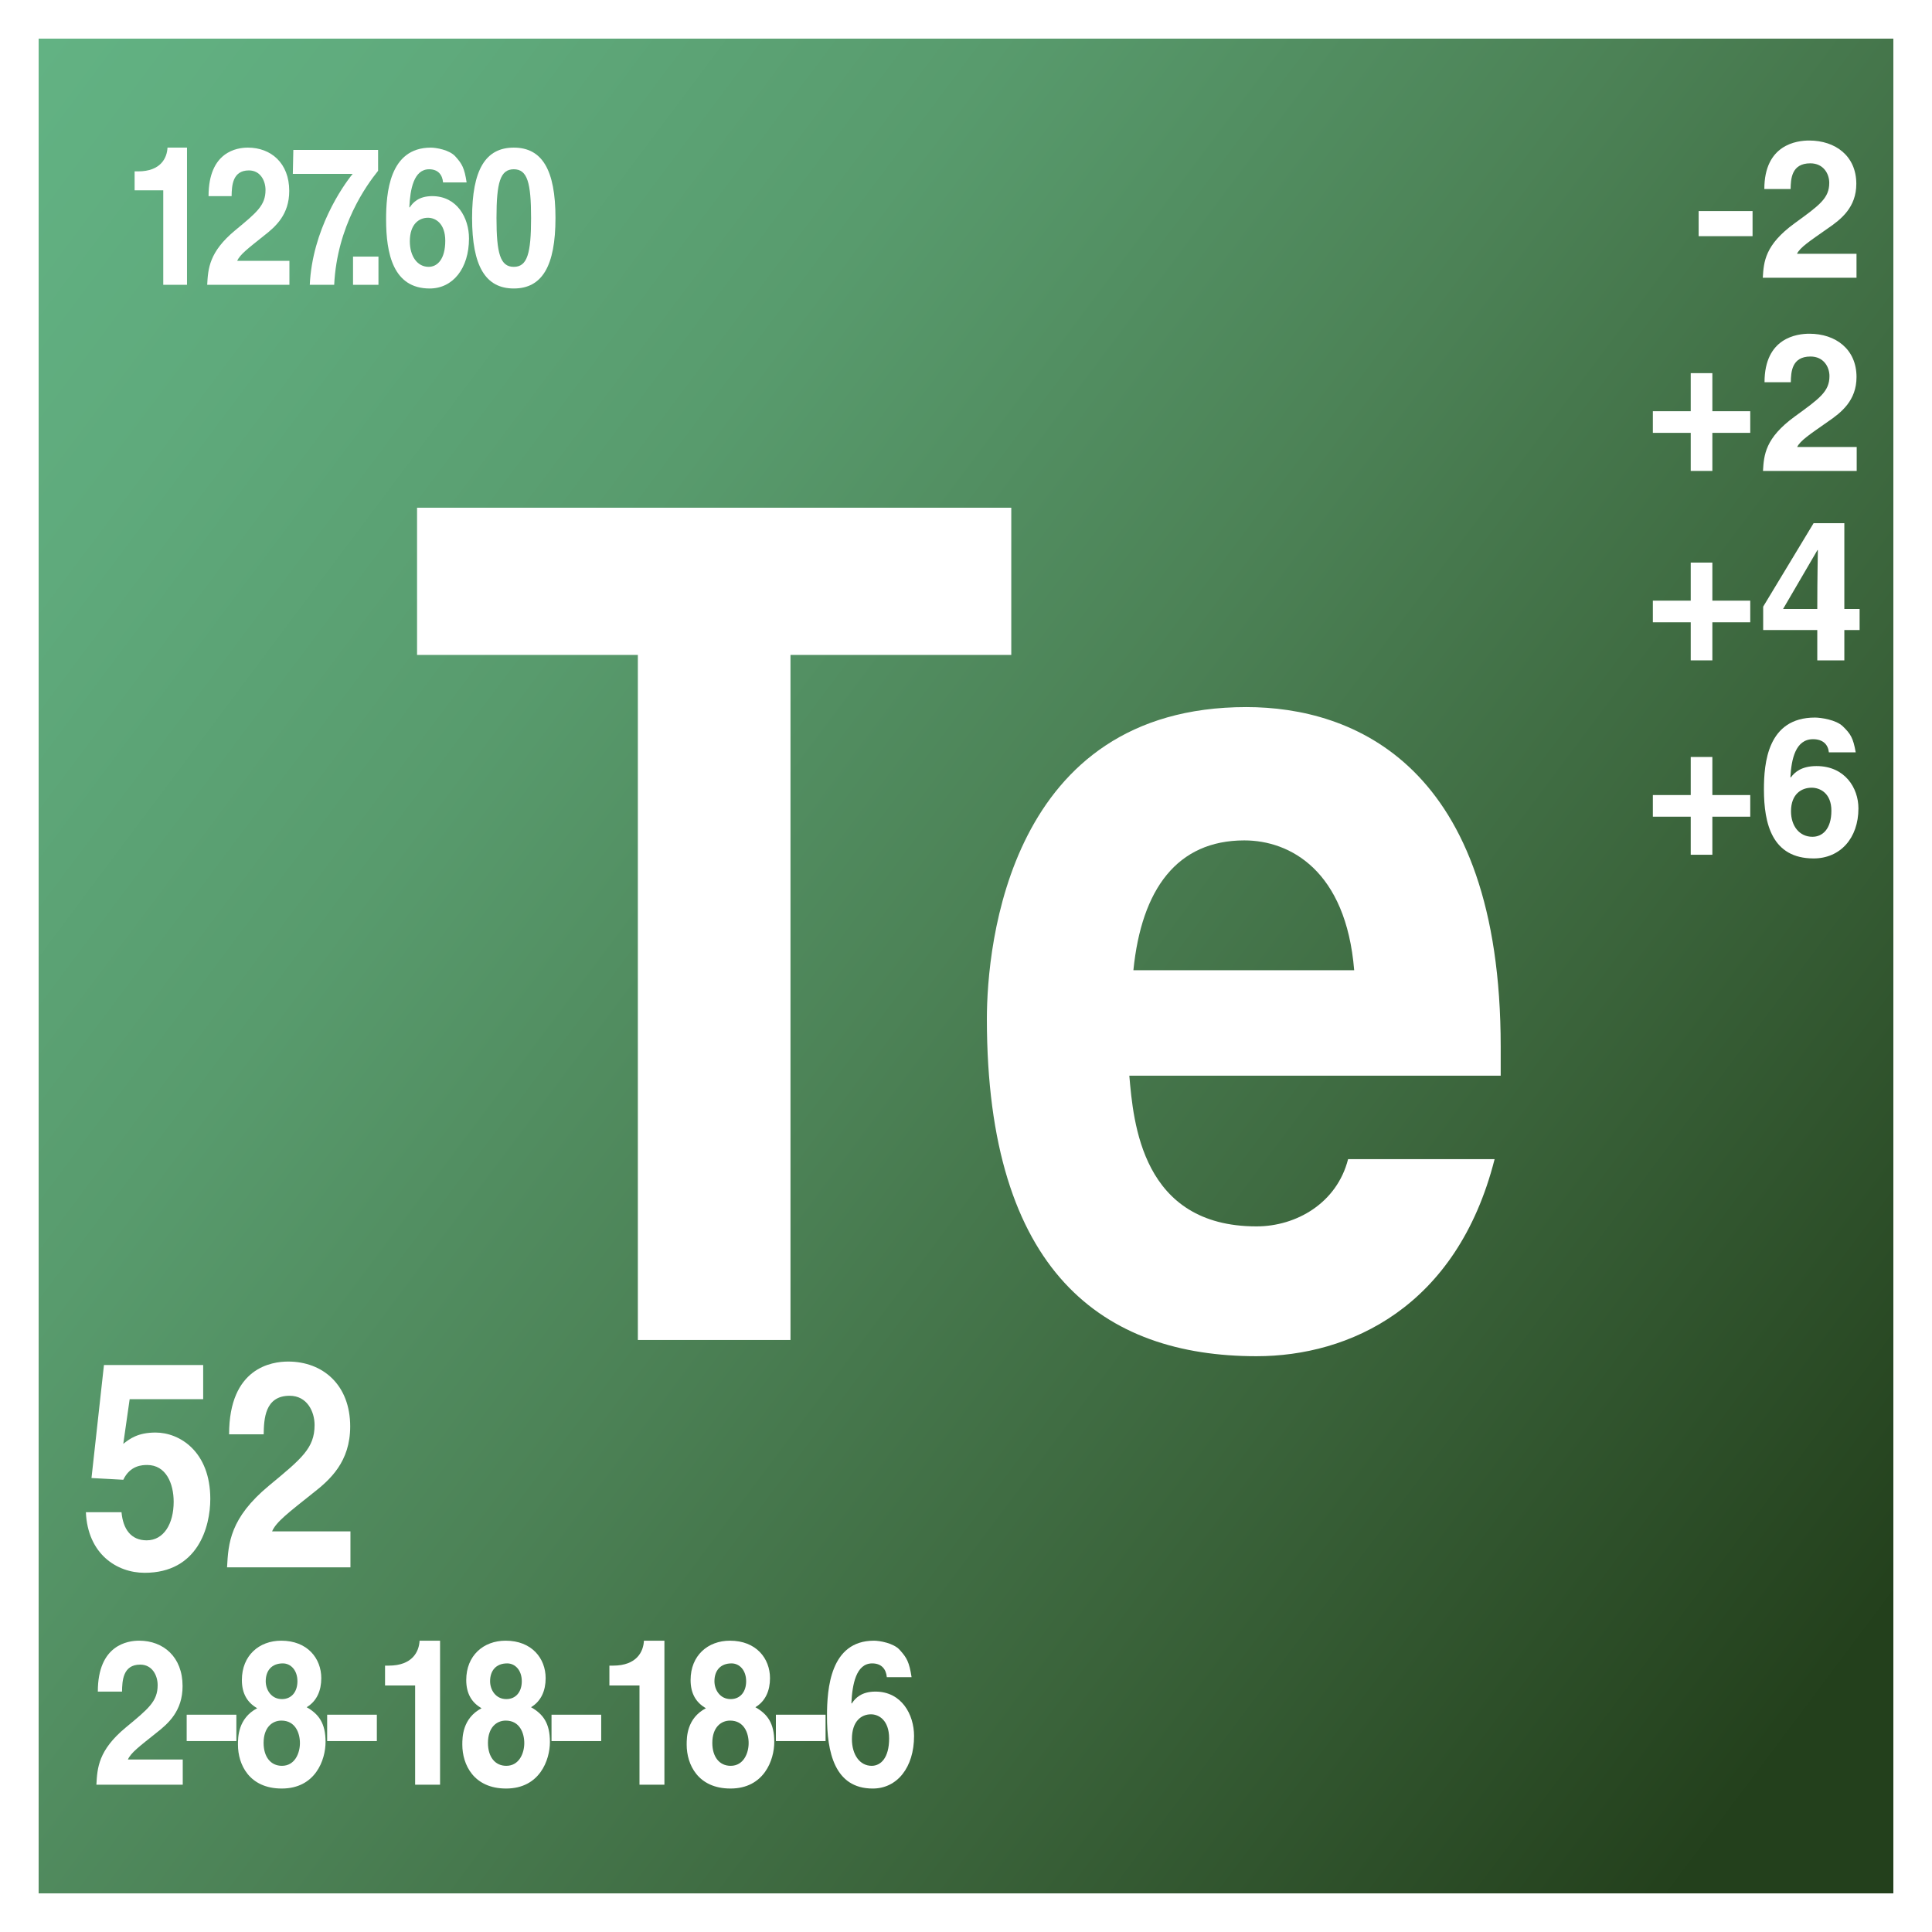
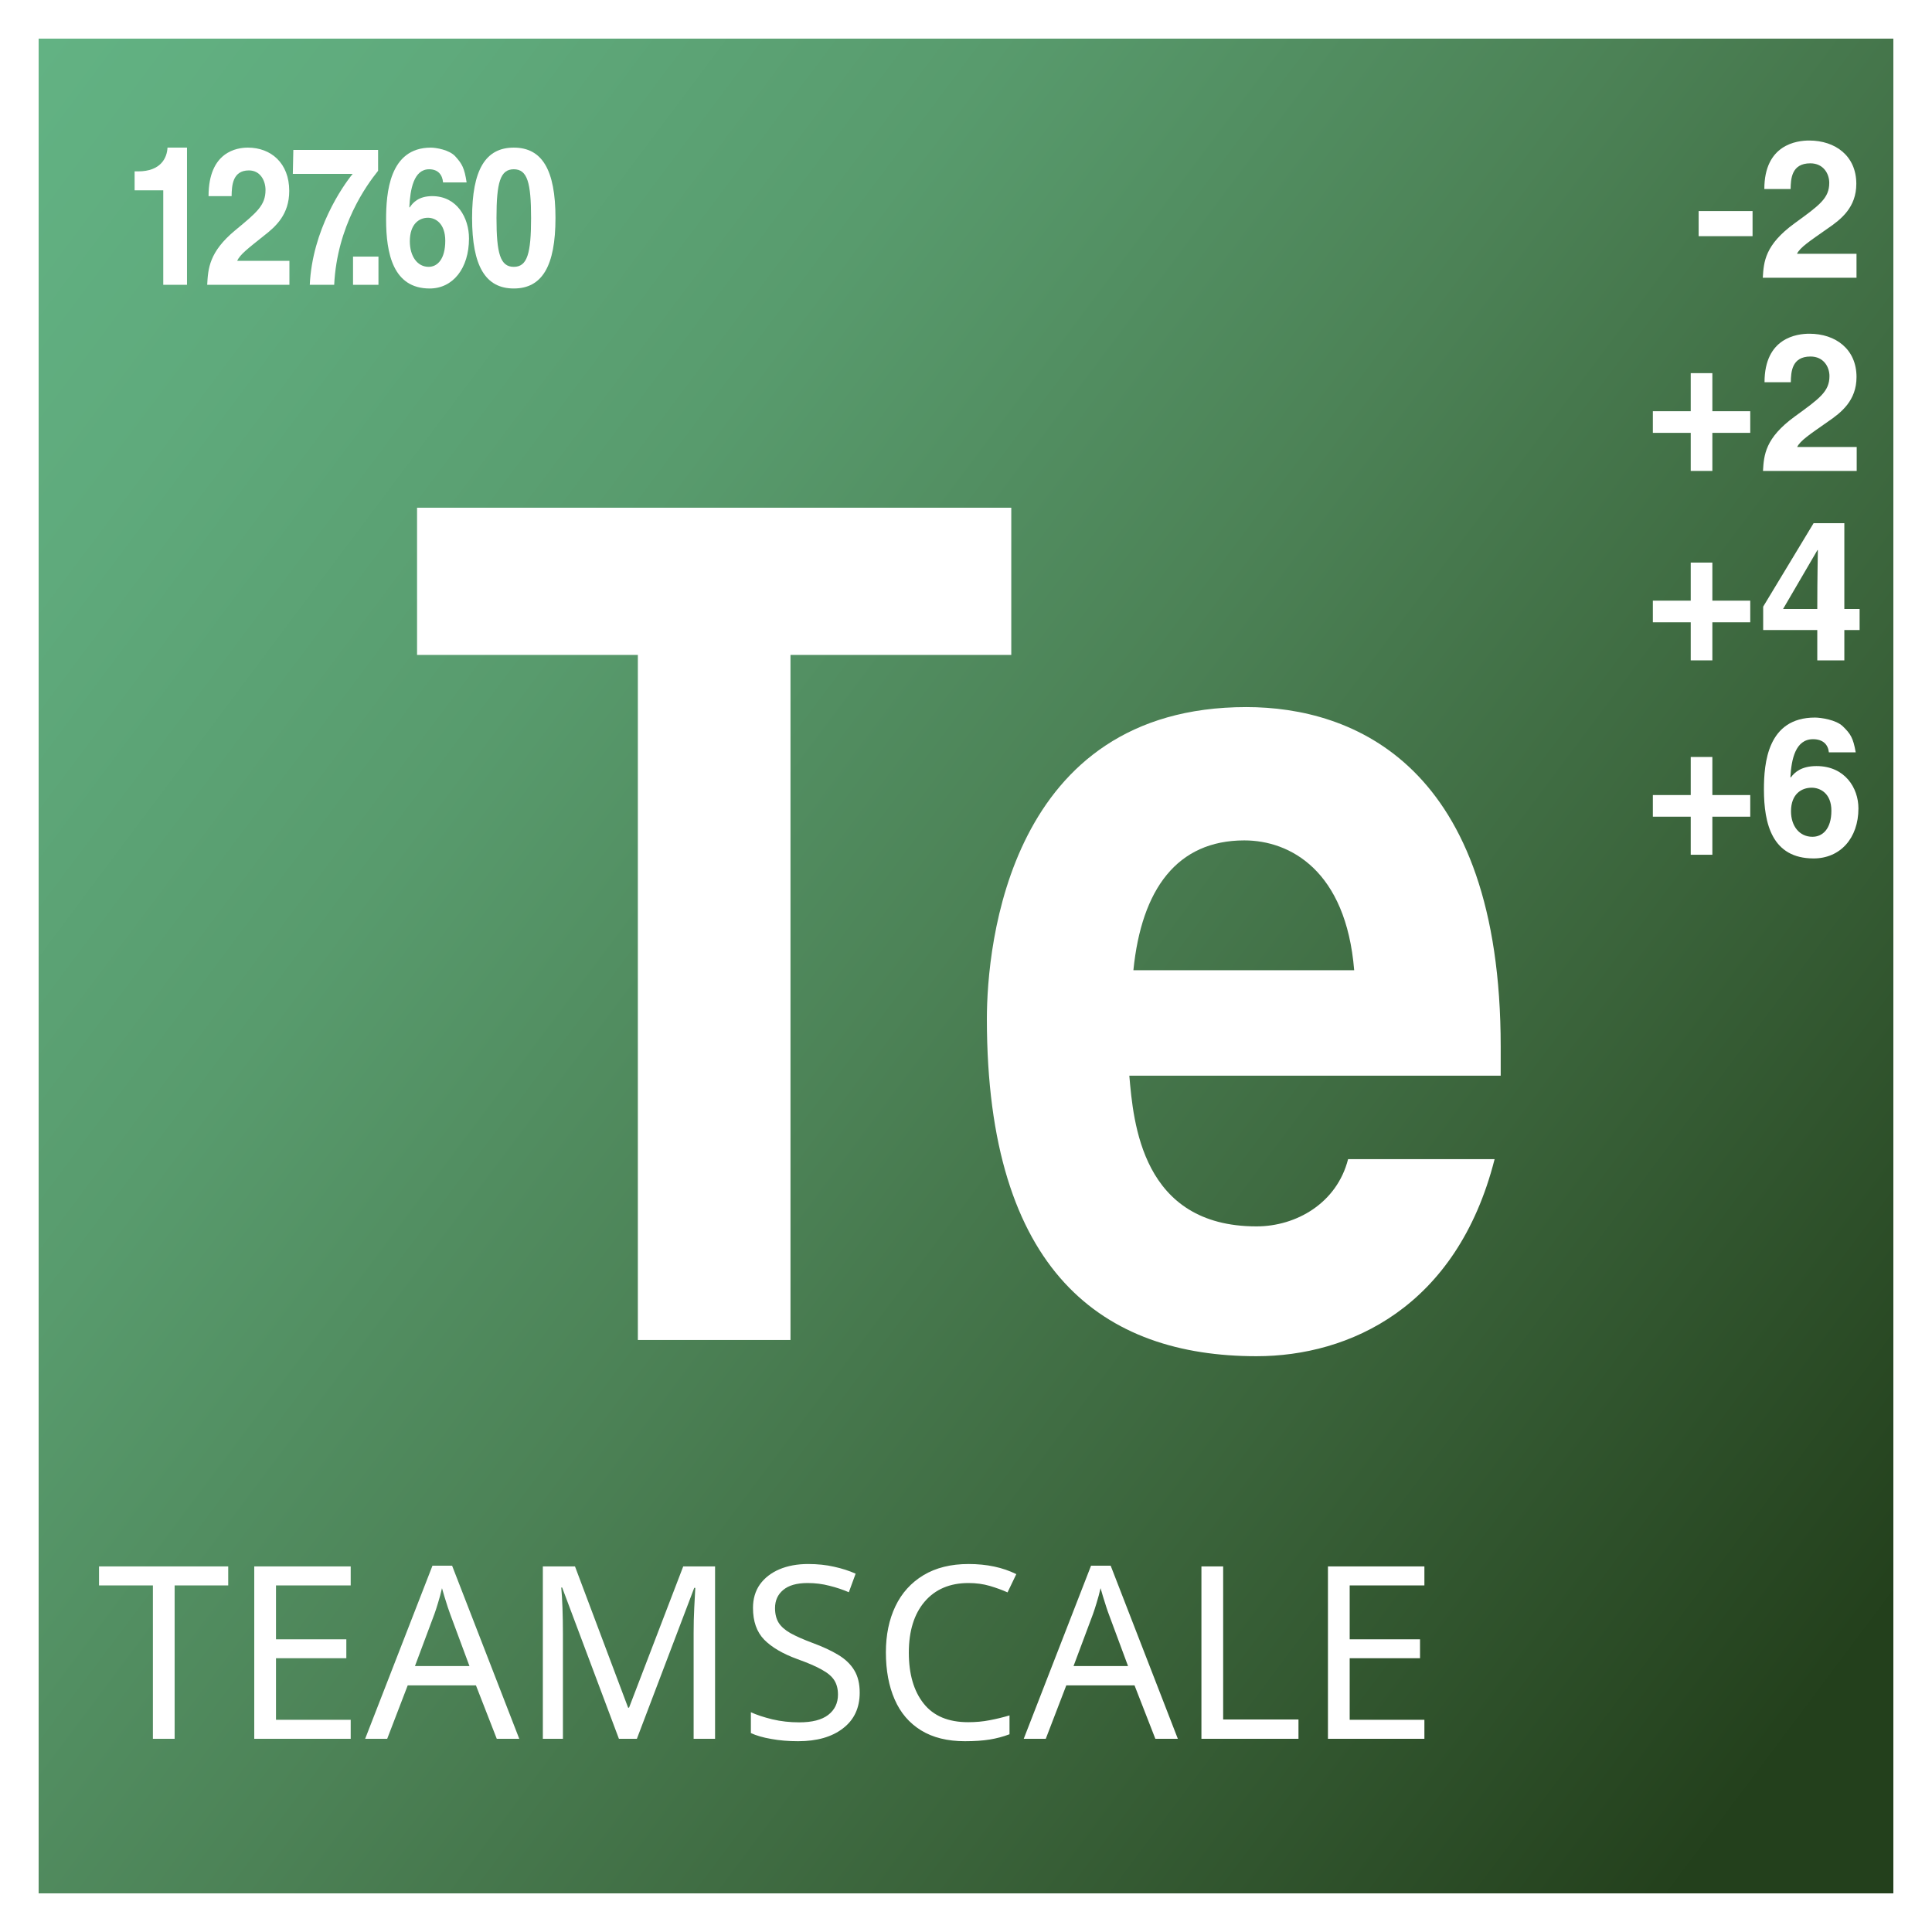
<svg xmlns="http://www.w3.org/2000/svg" version="1.1" x="0px" y="0px" width="200px" height="200px" viewBox="0 0 200 200" enable-background="new 0 0 200 200" xml:space="preserve">
  <g id="Arriere-Plan">
    <rect fill="#FFFFFF" width="200" height="200" />
  </g>
  <g id="Fond">
    <linearGradient id="SVGID_1_" gradientUnits="userSpaceOnUse" x1="-7.222" y1="19.677" x2="193.159" y2="169.789">
      <stop offset="0" style="stop-color:#62B283" />
      <stop offset="0.135" style="stop-color:#5FAA7C" />
      <stop offset="0.317" style="stop-color:#589B6D" />
      <stop offset="0.524" style="stop-color:#4C8256" />
      <stop offset="0.752" style="stop-color:#3A633A" />
      <stop offset="0.993" style="stop-color:#24411D" />
      <stop offset="1" style="stop-color:#23401C" />
    </linearGradient>
    <rect x="4" y="4" fill="url(#SVGID_1_)" width="192" height="192" />
  </g>
  <g id="Texte">
    <g>
      <path fill="#FFFFFF" d="M81.831,138.715h-15.8V67.798H43.174V52.559h61.513v15.239H81.831V138.715z" />
      <path fill="#FFFFFF" d="M154.721,119.996c-3.898,15.359-15.063,20.398-24.648,20.398c-15.799,0-27.912-8.64-27.912-34.918    c0-7.68,2.316-32.279,26.859-32.279c11.059,0,26.332,6,26.332,35.159v2.999h-38.445c0.422,4.801,1.264,15.6,13.166,15.6    c4.107,0,8.32-2.399,9.48-6.959H154.721z M140.184,100.437c-0.842-10.32-6.635-13.439-11.375-13.439    c-6.953,0-10.639,5.04-11.48,13.439H140.184z" />
    </g>
    <g>
      <path fill="#FFFFFF" d="M181.424,24.449h-5.581v-2.601h5.581V24.449z" />
      <path fill="#FFFFFF" d="M182.643,19.568c0-4.621,3.381-5.021,4.641-5.021c2.721,0,4.881,1.601,4.881,4.481    c0,2.44-1.58,3.681-2.96,4.621c-1.88,1.32-2.86,1.96-3.181,2.621h6.161v2.48h-9.702c0.1-1.66,0.221-3.401,3.301-5.641    c2.561-1.86,3.58-2.581,3.58-4.181c0-0.94-0.6-2.021-1.96-2.021c-1.96,0-2.021,1.621-2.04,2.661H182.643z" />
    </g>
    <g>
      <path fill="#FFFFFF" d="M175.023,38.628h2.24v3.941h3.922v2.24h-3.922v3.941h-2.24v-3.941h-3.92v-2.24h3.92V38.628z" />
      <path fill="#FFFFFF" d="M182.663,39.568c0-4.621,3.381-5.021,4.642-5.021c2.72,0,4.881,1.601,4.881,4.481    c0,2.44-1.58,3.681-2.961,4.621c-1.881,1.32-2.861,1.96-3.181,2.621h6.161v2.48h-9.702c0.101-1.66,0.22-3.401,3.301-5.641    c2.561-1.86,3.581-2.581,3.581-4.181c0-0.94-0.601-2.021-1.961-2.021c-1.96,0-2.02,1.621-2.04,2.661H182.663z" />
    </g>
    <g>
      <path fill="#FFFFFF" d="M175.023,58.239h2.24v3.941h3.922v2.24h-3.922v3.941h-2.24V64.42h-3.92v-2.24h3.92V58.239z" />
      <path fill="#FFFFFF" d="M192.506,65.221h-1.581v3.141h-2.801v-3.141h-5.601V62.8l5.221-8.642h3.181v8.882h1.581V65.221z     M188.124,63.04c0-3.44,0.06-5.661,0.06-6.101h-0.039l-3.561,6.101H188.124z" />
    </g>
    <g>
-       <path fill="#FFFFFF" d="M12.762,149.467c0.685-0.54,1.528-1.17,3.345-1.17c2.502,0,5.663,1.979,5.663,6.869    c0,2.91-1.291,7.65-6.795,7.65c-2.923,0-5.899-1.98-6.084-6.271h3.688c0.158,1.74,0.974,2.91,2.607,2.91    c1.765,0,2.792-1.71,2.792-3.989c0-1.891-0.79-3.811-2.739-3.811c-0.5,0-1.765,0.03-2.476,1.53l-3.292-0.18l1.291-11.7h10.271    v3.54h-7.611L12.762,149.467z" />
-       <path fill="#FFFFFF" d="M23.716,148.477c0-6.93,4.451-7.529,6.11-7.529c3.582,0,6.426,2.399,6.426,6.72    c0,3.659-2.081,5.52-3.898,6.93c-2.476,1.979-3.766,2.939-4.188,3.93h8.112v3.72H23.505c0.132-2.49,0.29-5.1,4.346-8.46    c3.371-2.79,4.714-3.869,4.714-6.27c0-1.41-0.79-3.029-2.581-3.029c-2.581,0-2.66,2.43-2.687,3.989H23.716z" />
-     </g>
-     <g>
      <path fill="#FFFFFF" d="M175.023,78.362h2.24v3.941h3.922v2.24h-3.922v3.941h-2.24v-3.941h-3.92v-2.24h3.92V78.362z" />
      <path fill="#FFFFFF" d="M189.324,77.882c-0.08-0.8-0.6-1.36-1.641-1.36c-1.82,0-2.24,2.08-2.34,3.921l0.04,0.04    c0.38-0.52,1.08-1.18,2.661-1.18c2.939,0,4.34,2.261,4.34,4.381c0,3.101-1.9,5.181-4.641,5.181c-4.301,0-5.141-3.601-5.141-7.141    c0-2.701,0.359-7.442,5.281-7.442c0.58,0,2.199,0.22,2.9,0.92c0.779,0.76,1.061,1.18,1.32,2.681H189.324z M187.544,81.543    c-1.06,0-2.14,0.66-2.14,2.44c0,1.541,0.879,2.641,2.22,2.641c1.021,0,1.96-0.78,1.96-2.701    C189.584,82.123,188.424,81.543,187.544,81.543z" />
    </g>
    <g>
	</g>
    <g>
	</g>
    <g>
      <path fill="#FFFFFF" d="M13.935,17.741h0.351c2.369,0,3.001-1.4,3.054-2.46h2.018v14.203H16.9v-9.782h-2.965V17.741z" />
      <path fill="#FFFFFF" d="M21.589,20.302c0-4.621,2.965-5.021,4.071-5.021c2.387,0,4.282,1.601,4.282,4.481    c0,2.44-1.386,3.681-2.597,4.621c-1.649,1.32-2.509,1.96-2.79,2.621h5.405v2.48h-8.511c0.088-1.66,0.193-3.401,2.896-5.641    c2.246-1.86,3.141-2.581,3.141-4.181c0-0.94-0.526-2.021-1.72-2.021c-1.72,0-1.772,1.621-1.79,2.661H21.589z" />
      <path fill="#FFFFFF" d="M39.14,17.681c-1.193,1.48-4.247,5.682-4.545,11.803h-2.527c0.263-5.681,3.387-10.202,4.439-11.482h-6.194    l0.053-2.48h8.774V17.681z" />
      <path fill="#FFFFFF" d="M39.178,29.484h-2.632v-2.92h2.632V29.484z" />
      <path fill="#FFFFFF" d="M45.865,18.882c-0.07-0.8-0.526-1.36-1.439-1.36c-1.597,0-1.965,2.08-2.053,3.921l0.035,0.04    c0.333-0.52,0.948-1.18,2.334-1.18c2.58,0,3.808,2.261,3.808,4.381c0,3.101-1.667,5.181-4.071,5.181    c-3.773,0-4.51-3.601-4.51-7.141c0-2.701,0.316-7.442,4.633-7.442c0.509,0,1.93,0.22,2.544,0.92c0.685,0.76,0.93,1.18,1.158,2.681    H45.865z M44.304,22.542c-0.93,0-1.878,0.66-1.878,2.44c0,1.541,0.772,2.641,1.948,2.641c0.895,0,1.72-0.78,1.72-2.701    C46.093,23.123,45.076,22.542,44.304,22.542z" />
      <path fill="#FFFFFF" d="M53.187,15.281c2.93,0,4.316,2.301,4.316,7.282s-1.386,7.301-4.316,7.301c-2.931,0-4.317-2.32-4.317-7.301    S50.256,15.281,53.187,15.281z M53.187,27.624c1.404,0,1.79-1.4,1.79-5.061s-0.386-5.041-1.79-5.041s-1.79,1.38-1.79,5.041    S51.783,27.624,53.187,27.624z" />
    </g>
    <g>
-       <path fill="#FFFFFF" d="M10.127,175.113c0-4.851,3.115-5.271,4.276-5.271c2.507,0,4.497,1.68,4.497,4.703    c0,2.562-1.456,3.863-2.728,4.851c-1.733,1.385-2.636,2.057-2.931,2.75h5.677v2.604H9.979c0.092-1.742,0.203-3.569,3.041-5.921    c2.359-1.952,3.3-2.708,3.3-4.388c0-0.987-0.553-2.121-1.807-2.121c-1.807,0-1.862,1.701-1.88,2.793H10.127z" />
-       <path fill="#FFFFFF" d="M24.468,180.236h-5.143v-2.73h5.143V180.236z" />
-       <path fill="#FFFFFF" d="M29.168,185.148c-3.374,0-4.535-2.498-4.535-4.535c0-0.756,0-2.729,1.991-3.779    c-1.032-0.588-1.585-1.532-1.585-2.918c0-2.541,1.788-4.073,4.073-4.073c2.71,0,4.147,1.827,4.147,3.884    c0,1.281-0.461,2.373-1.512,3.003c1.254,0.714,1.954,1.659,1.954,3.591C33.702,182.209,32.633,185.148,29.168,185.148z     M29.131,178.115c-0.94,0-1.843,0.693-1.843,2.31c0,1.428,0.719,2.372,1.898,2.372c1.346,0,1.862-1.322,1.862-2.352    C31.048,179.396,30.568,178.115,29.131,178.115z M30.79,174.042c0-1.134-0.682-1.848-1.512-1.848c-1.161,0-1.77,0.756-1.77,1.848    c0,0.882,0.571,1.848,1.677,1.848C30.2,175.89,30.79,175.113,30.79,174.042z" />
-       <path fill="#FFFFFF" d="M39.011,180.236h-5.143v-2.73h5.143V180.236z" />
-       <path fill="#FFFFFF" d="M39.859,172.426h0.369c2.488,0,3.152-1.471,3.207-2.583h2.12v14.907h-2.581v-10.268h-3.115V172.426z" />
-       <path fill="#FFFFFF" d="M52.394,185.148c-3.374,0-4.535-2.498-4.535-4.535c0-0.756,0-2.729,1.991-3.779    c-1.032-0.588-1.585-1.532-1.585-2.918c0-2.541,1.788-4.073,4.073-4.073c2.71,0,4.147,1.827,4.147,3.884    c0,1.281-0.461,2.373-1.512,3.003c1.254,0.714,1.954,1.659,1.954,3.591C56.928,182.209,55.858,185.148,52.394,185.148z     M52.356,178.115c-0.94,0-1.843,0.693-1.843,2.31c0,1.428,0.719,2.372,1.898,2.372c1.346,0,1.862-1.322,1.862-2.352    C54.273,179.396,53.794,178.115,52.356,178.115z M54.016,174.042c0-1.134-0.682-1.848-1.512-1.848c-1.161,0-1.77,0.756-1.77,1.848    c0,0.882,0.571,1.848,1.677,1.848C53.426,175.89,54.016,175.113,54.016,174.042z" />
-       <path fill="#FFFFFF" d="M62.236,180.236h-5.143v-2.73h5.143V180.236z" />
-       <path fill="#FFFFFF" d="M63.084,172.426h0.369c2.488,0,3.152-1.471,3.207-2.583h2.12v14.907h-2.581v-10.268h-3.115V172.426z" />
-       <path fill="#FFFFFF" d="M75.619,185.148c-3.374,0-4.535-2.498-4.535-4.535c0-0.756,0-2.729,1.991-3.779    c-1.032-0.588-1.585-1.532-1.585-2.918c0-2.541,1.788-4.073,4.073-4.073c2.71,0,4.147,1.827,4.147,3.884    c0,1.281-0.461,2.373-1.512,3.003c1.254,0.714,1.954,1.659,1.954,3.591C80.153,182.209,79.084,185.148,75.619,185.148z     M75.582,178.115c-0.94,0-1.843,0.693-1.843,2.31c0,1.428,0.719,2.372,1.898,2.372c1.346,0,1.862-1.322,1.862-2.352    C77.499,179.396,77.02,178.115,75.582,178.115z M77.241,174.042c0-1.134-0.682-1.848-1.512-1.848c-1.161,0-1.77,0.756-1.77,1.848    c0,0.882,0.571,1.848,1.677,1.848C76.651,175.89,77.241,175.113,77.241,174.042z" />
-       <path fill="#FFFFFF" d="M85.462,180.236h-5.143v-2.73h5.143V180.236z" />
-       <path fill="#FFFFFF" d="M91.803,173.622c-0.074-0.84-0.553-1.428-1.511-1.428c-1.677,0-2.064,2.184-2.157,4.115l0.037,0.042    c0.35-0.546,0.995-1.238,2.451-1.238c2.71,0,4,2.372,4,4.598c0,3.254-1.751,5.438-4.276,5.438c-3.963,0-4.737-3.779-4.737-7.495    c0-2.835,0.332-7.811,4.866-7.811c0.535,0,2.028,0.231,2.673,0.966c0.719,0.798,0.977,1.238,1.217,2.813H91.803z M90.162,177.465    c-0.977,0-1.972,0.692-1.972,2.561c0,1.617,0.811,2.771,2.046,2.771c0.94,0,1.806-0.818,1.806-2.834    C92.042,178.073,90.974,177.465,90.162,177.465z" />
-     </g>
-     <g>
	</g>
    <g>
	</g>
    <g>
- 	</g>
+       <text x="10" y="180" font-family="sans-serif" font-size="25px" fill="#FFFFFF">TEAMSCALE</text>
+     </g>
    <g>
	</g>
    <g>
	</g>
    <g>
	</g>
  </g>
</svg>
